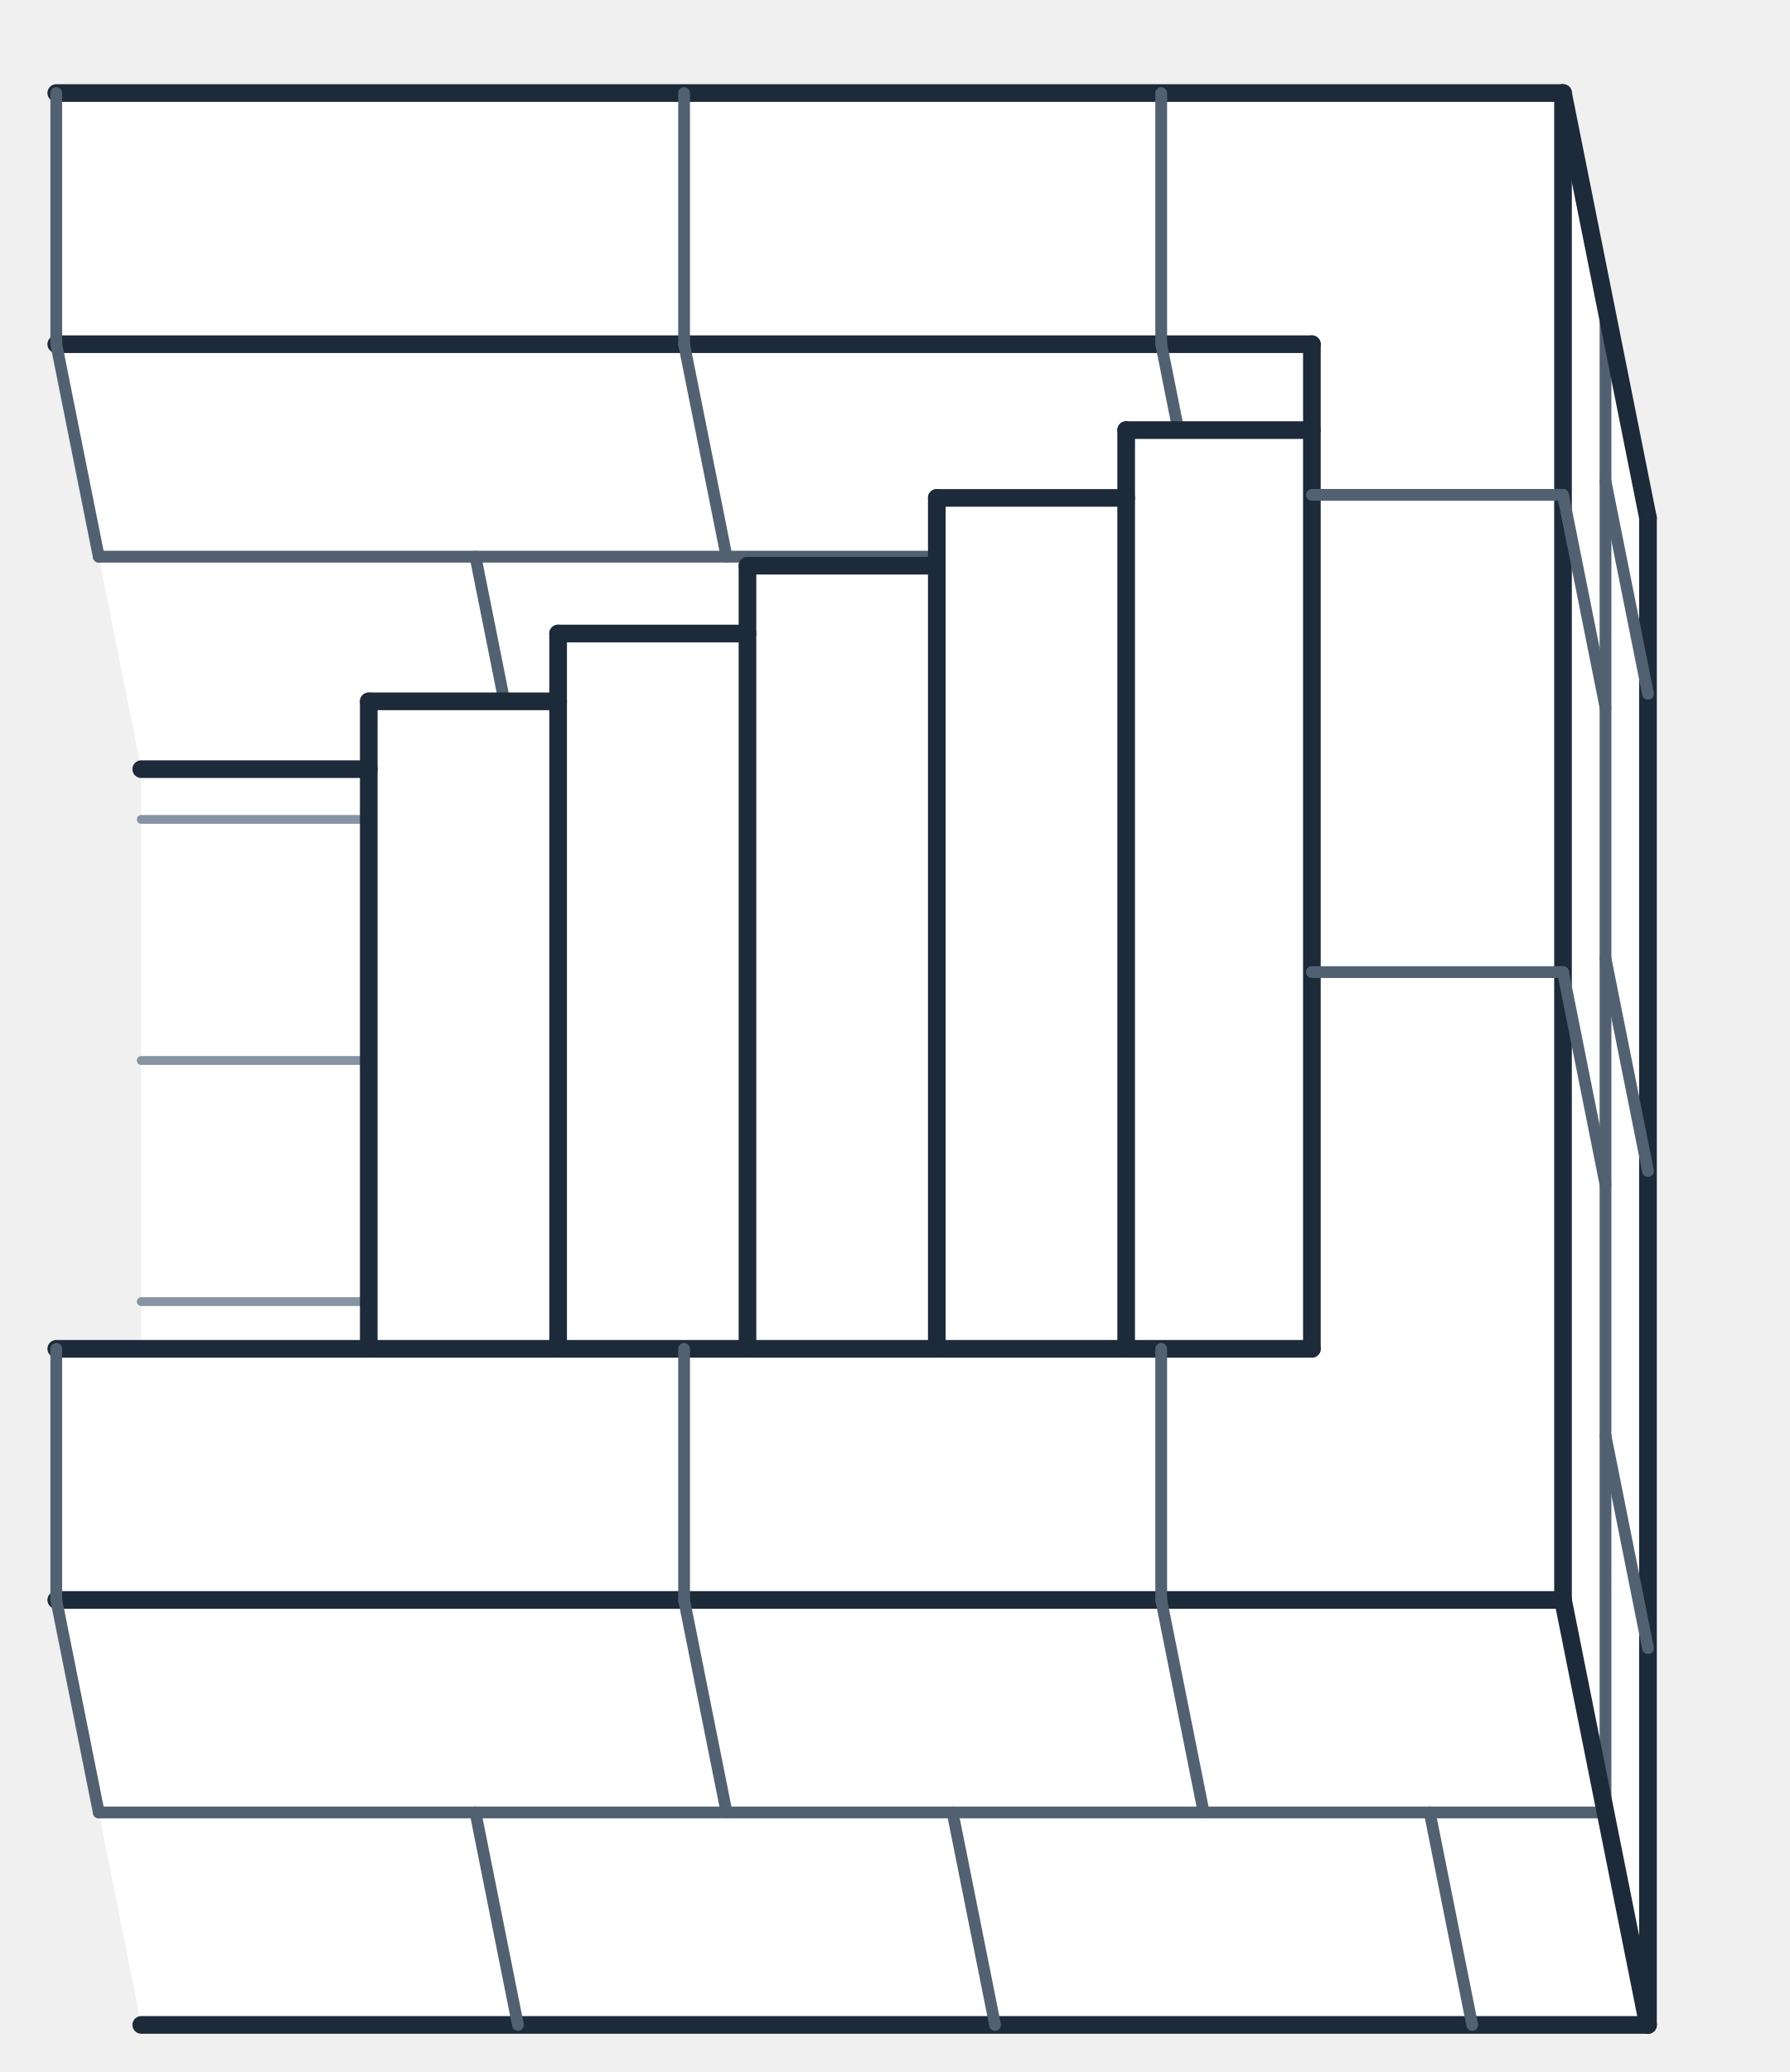
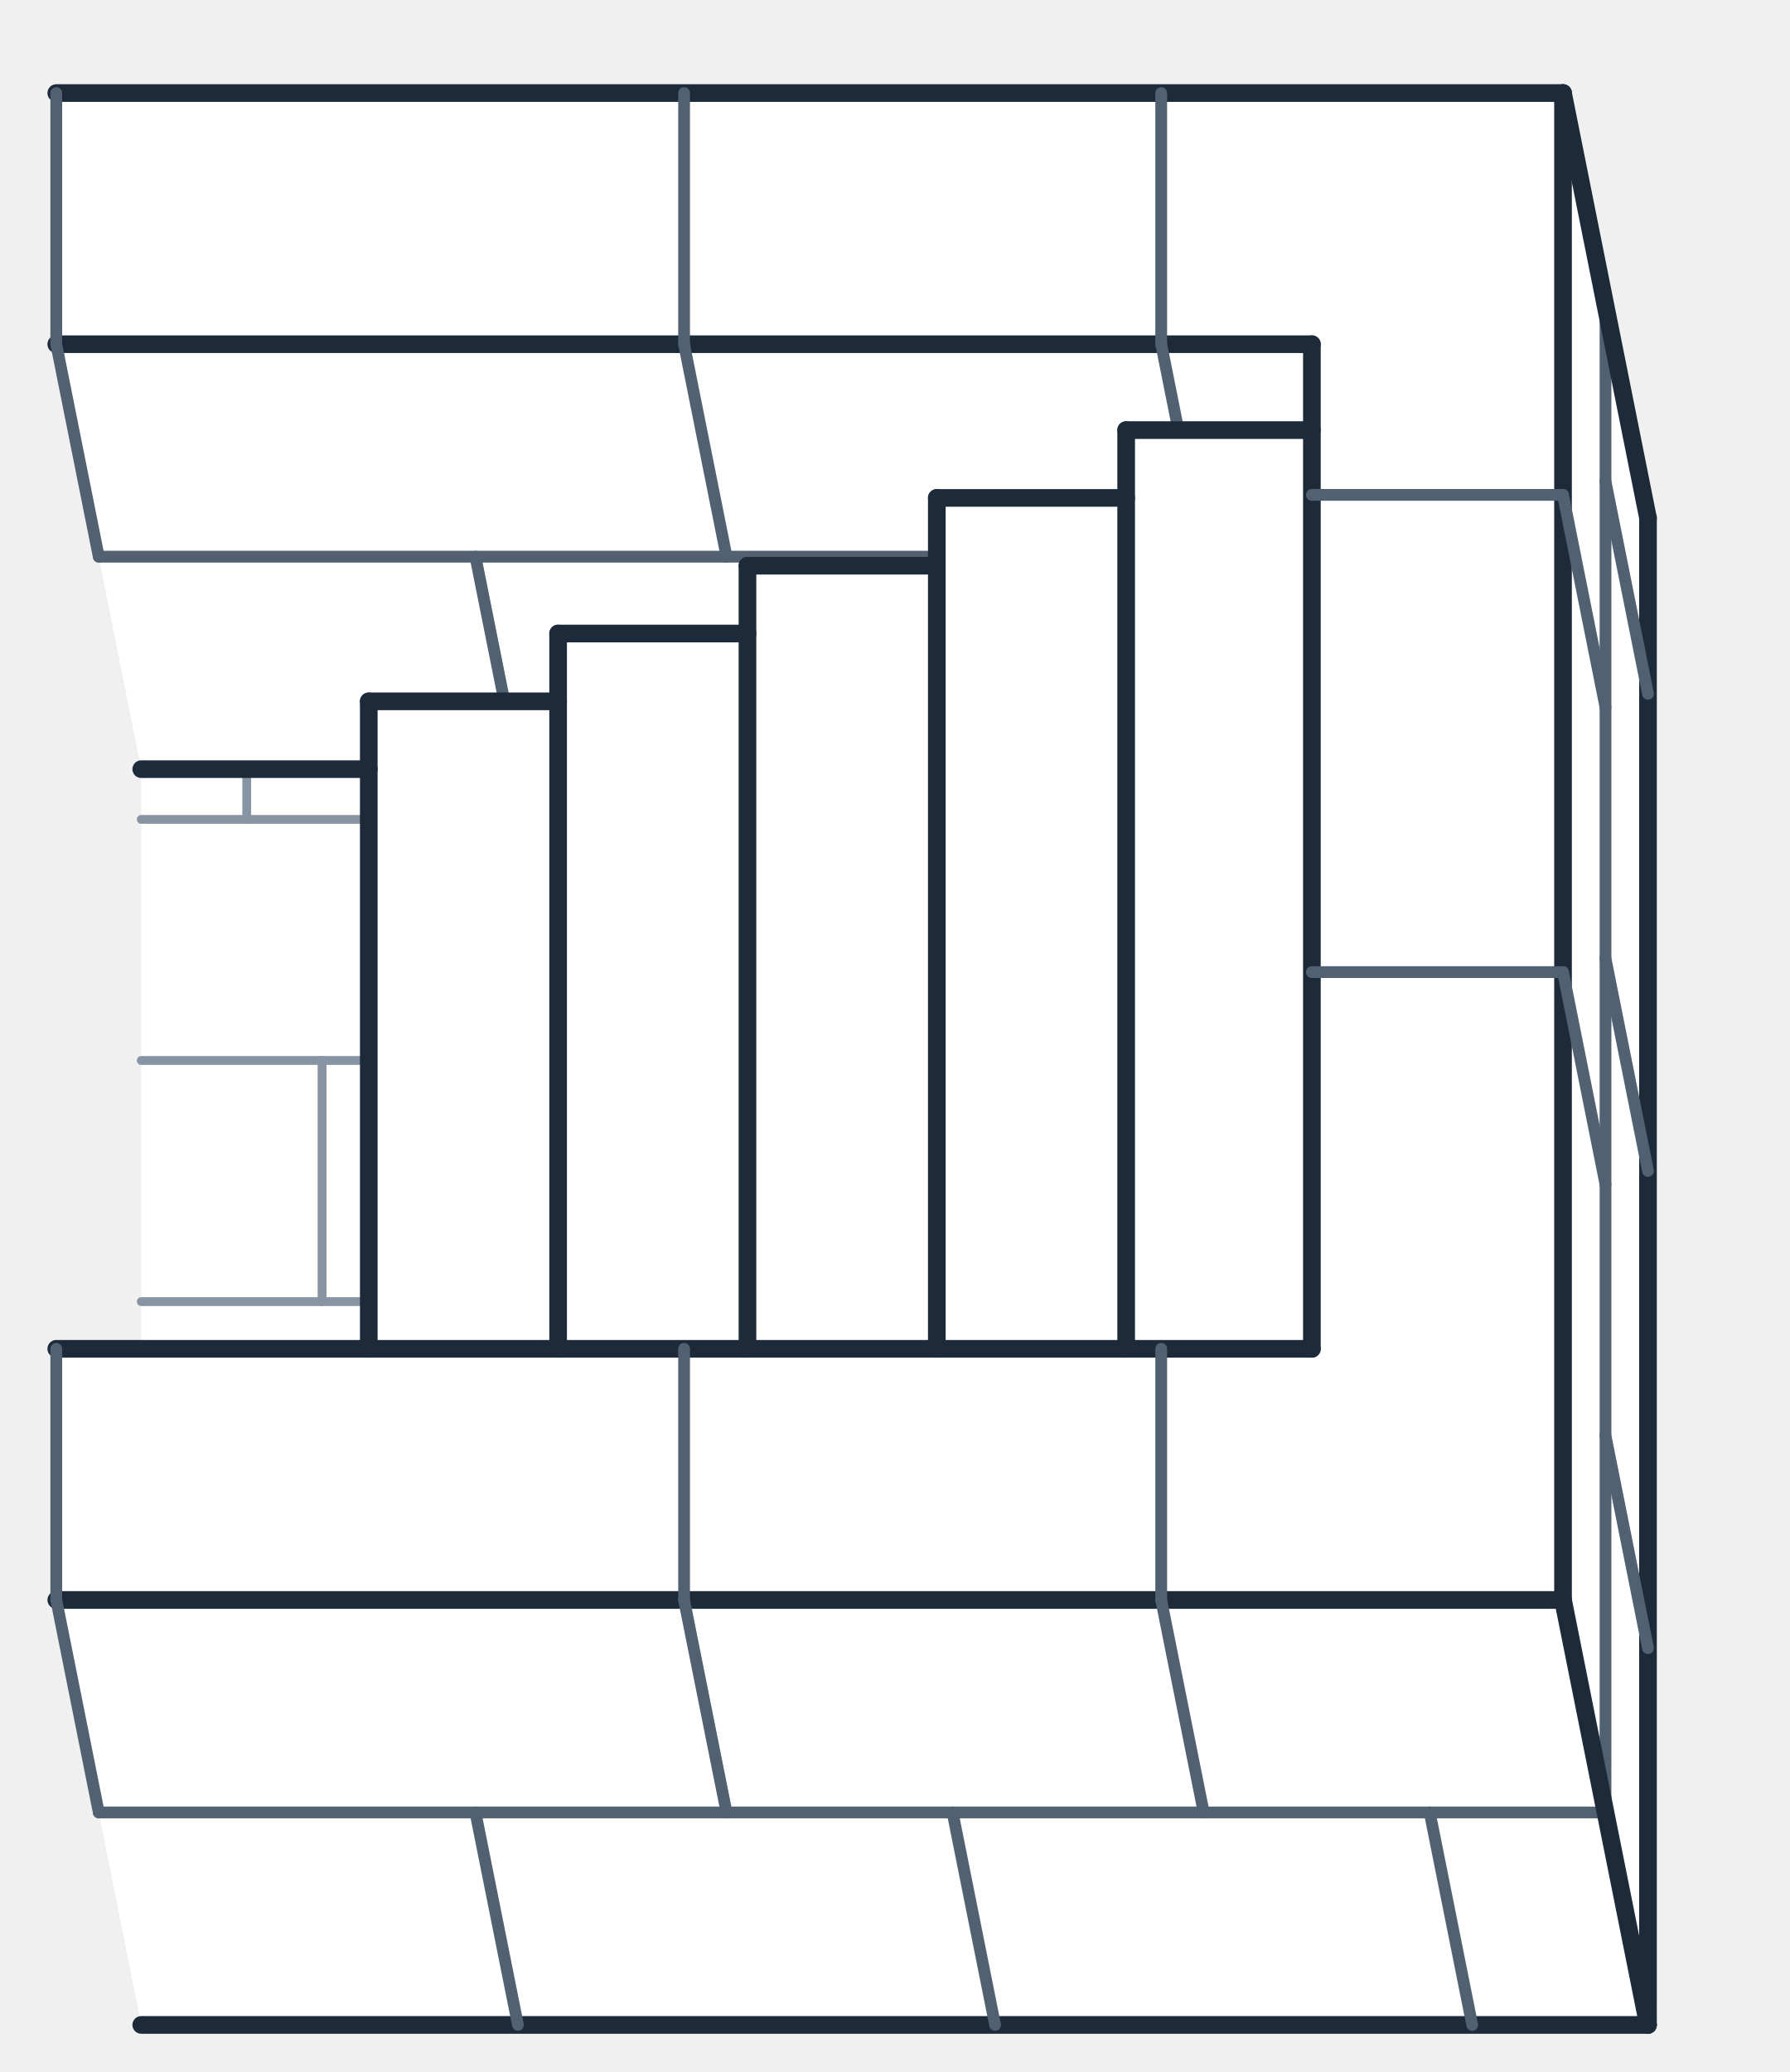
<svg xmlns="http://www.w3.org/2000/svg" width="304" height="352" viewBox="0 0 304 352">
  <polygon points="24,88 280,88 280,344 24,344" fill="#ffffff" />
  <polygon points="222.895,15.808 265.562,15.808 265.562,271.808 222.895,271.808" fill="#ffffff" />
  <polygon points="237.333,344 280,344 265.562,271.808 222.895,271.808" fill="#ffffff" />
  <polygon points="280,88 280,344 265.562,271.808 265.562,15.808" fill="#ffffff" />
  <polygon points="9.562,15.808 222.895,15.808 222.895,58.475 9.562,58.475" fill="#ffffff" />
  <polygon points="24,130.667 237.333,130.667 222.895,58.475 9.562,58.475" fill="#ffffff" />
  <polygon points="237.333,88 237.333,130.667 222.895,58.475 222.895,15.808" fill="#ffffff" />
  <polygon points="9.562,229.141 222.895,229.141 222.895,271.808 9.562,271.808" fill="#ffffff" />
  <polygon points="24,344 237.333,344 222.895,271.808 9.562,271.808" fill="#ffffff" />
  <polygon points="237.333,301.333 237.333,344 222.895,271.808 222.895,229.141" fill="#ffffff" />
  <polygon points="191.339,73.067 225.813,73.067 225.813,243.733 191.339,243.733" fill="#ffffff" />
  <polygon points="202.859,301.333 237.333,301.333 225.813,243.733 191.339,243.733" fill="#ffffff" />
  <polygon points="237.333,130.667 237.333,301.333 225.813,243.733 225.813,73.067" fill="#ffffff" />
  <polygon points="159.168,84.587 193.643,84.587 193.643,255.253 159.168,255.253" fill="#ffffff" />
  <polygon points="168.384,301.333 202.859,301.333 193.643,255.253 159.168,255.253" fill="#ffffff" />
  <polygon points="202.859,130.667 202.859,301.333 193.643,255.253 193.643,84.587" fill="#ffffff" />
  <polygon points="126.997,96.107 161.472,96.107 161.472,266.773 126.997,266.773" fill="#ffffff" />
  <polygon points="133.909,301.333 168.384,301.333 161.472,266.773 126.997,266.773" fill="#ffffff" />
  <polygon points="168.384,130.667 168.384,301.333 161.472,266.773 161.472,96.107" fill="#ffffff" />
  <polygon points="94.827,107.627 129.301,107.627 129.301,278.293 94.827,278.293" fill="#ffffff" />
  <polygon points="99.435,301.333 133.909,301.333 129.301,278.293 94.827,278.293" fill="#ffffff" />
  <polygon points="133.909,130.667 133.909,301.333 129.301,278.293 129.301,107.627" fill="#ffffff" />
  <polygon points="62.656,119.147 97.131,119.147 97.131,289.813 62.656,289.813" fill="#ffffff" />
  <polygon points="64.96,301.333 99.435,301.333 97.131,289.813 62.656,289.813" fill="#ffffff" />
  <polygon points="99.435,130.667 99.435,301.333 97.131,289.813 97.131,119.147" fill="#ffffff" />
  <g fill="none" stroke-linejoin="round" stroke-linecap="round">
+     <line x1="41.92" y1="130.667" x2="41.92" y2="139.2" stroke="#8794a3" stroke-width="1.5" />
    <line x1="24" y1="139.2" x2="62.656" y2="139.2" stroke="#8794a3" stroke-width="1.5" />
    <line x1="24" y1="180.16" x2="62.656" y2="180.16" stroke="#8794a3" stroke-width="1.5" />
+     <line x1="54.72" y1="180.16" x2="54.72" y2="221.12" stroke="#8794a3" stroke-width="1.5" />
    <line x1="24" y1="221.12" x2="62.656" y2="221.12" stroke="#8794a3" stroke-width="1.5" />
    <line x1="280" y1="88" x2="280" y2="344" stroke="#1c2a3a" stroke-width="3" />
    <line x1="272.781" y1="51.904" x2="272.781" y2="307.904" stroke="#526171" stroke-width="2" />
    <line x1="265.562" y1="15.808" x2="265.562" y2="271.808" stroke="#1c2a3a" stroke-width="3" />
    <line x1="280" y1="88" x2="265.562" y2="15.808" stroke="#1c2a3a" stroke-width="3" />
    <line x1="280" y1="117.867" x2="272.781" y2="81.771" stroke="#526171" stroke-width="2" />
    <line x1="280" y1="198.933" x2="272.781" y2="162.837" stroke="#526171" stroke-width="2" />
    <line x1="280" y1="280" x2="272.781" y2="243.904" stroke="#526171" stroke-width="2" />
    <line x1="272.781" y1="120.171" x2="265.562" y2="84.075" stroke="#526171" stroke-width="2" />
    <line x1="272.781" y1="201.237" x2="265.562" y2="165.141" stroke="#526171" stroke-width="2" />
    <line x1="280" y1="344" x2="24" y2="344" stroke="#1c2a3a" stroke-width="3" />
    <line x1="272.781" y1="307.904" x2="16.781" y2="307.904" stroke="#526171" stroke-width="2" />
    <line x1="265.562" y1="271.808" x2="9.562" y2="271.808" stroke="#1c2a3a" stroke-width="3" />
    <line x1="280" y1="344" x2="265.562" y2="271.808" stroke="#1c2a3a" stroke-width="3" />
    <line x1="250.133" y1="344" x2="242.914" y2="307.904" stroke="#526171" stroke-width="2" />
    <line x1="169.067" y1="344" x2="161.847" y2="307.904" stroke="#526171" stroke-width="2" />
    <line x1="88" y1="344" x2="80.781" y2="307.904" stroke="#526171" stroke-width="2" />
    <line x1="204.514" y1="307.904" x2="197.295" y2="271.808" stroke="#526171" stroke-width="2" />
    <line x1="123.447" y1="307.904" x2="116.228" y2="271.808" stroke="#526171" stroke-width="2" />
    <line x1="9.562" y1="229.141" x2="222.895" y2="229.141" stroke="#1c2a3a" stroke-width="3" />
    <line x1="222.895" y1="229.141" x2="222.895" y2="58.475" stroke="#1c2a3a" stroke-width="3" />
    <line x1="62.656" y1="130.667" x2="24" y2="130.667" stroke="#1c2a3a" stroke-width="3" />
    <line x1="159.168" y1="94.571" x2="16.781" y2="94.571" stroke="#526171" stroke-width="2" />
    <line x1="222.895" y1="58.475" x2="9.562" y2="58.475" stroke="#1c2a3a" stroke-width="3" />
    <line x1="85.696" y1="119.147" x2="80.781" y2="94.571" stroke="#526171" stroke-width="2" />
    <line x1="200.213" y1="73.067" x2="197.295" y2="58.475" stroke="#526171" stroke-width="2" />
    <line x1="123.447" y1="94.571" x2="116.228" y2="58.475" stroke="#526171" stroke-width="2" />
    <line x1="9.562" y1="15.808" x2="265.562" y2="15.808" stroke="#1c2a3a" stroke-width="3" />
    <line x1="265.562" y1="84.075" x2="222.895" y2="84.075" stroke="#526171" stroke-width="2" />
    <line x1="197.295" y1="15.808" x2="197.295" y2="58.475" stroke="#526171" stroke-width="2" />
    <line x1="197.295" y1="229.141" x2="197.295" y2="271.808" stroke="#526171" stroke-width="2" />
    <line x1="265.562" y1="165.141" x2="222.895" y2="165.141" stroke="#526171" stroke-width="2" />
    <line x1="116.228" y1="15.808" x2="116.228" y2="58.475" stroke="#526171" stroke-width="2" />
    <line x1="116.228" y1="229.141" x2="116.228" y2="271.808" stroke="#526171" stroke-width="2" />
    <line x1="191.339" y1="73.067" x2="191.339" y2="229.141" stroke="#1c2a3a" stroke-width="3" />
    <line x1="222.895" y1="73.067" x2="191.339" y2="73.067" stroke="#1c2a3a" stroke-width="3" />
    <line x1="159.168" y1="84.587" x2="159.168" y2="229.141" stroke="#1c2a3a" stroke-width="3" />
    <line x1="191.339" y1="84.587" x2="159.168" y2="84.587" stroke="#1c2a3a" stroke-width="3" />
    <line x1="126.997" y1="96.107" x2="126.997" y2="229.141" stroke="#1c2a3a" stroke-width="3" />
    <line x1="159.168" y1="96.107" x2="126.997" y2="96.107" stroke="#1c2a3a" stroke-width="3" />
    <line x1="94.827" y1="107.627" x2="94.827" y2="229.141" stroke="#1c2a3a" stroke-width="3" />
    <line x1="126.997" y1="107.627" x2="94.827" y2="107.627" stroke="#1c2a3a" stroke-width="3" />
    <line x1="62.656" y1="119.147" x2="62.656" y2="229.141" stroke="#1c2a3a" stroke-width="3" />
    <line x1="94.827" y1="119.147" x2="62.656" y2="119.147" stroke="#1c2a3a" stroke-width="3" />
    <line x1="9.562" y1="15.808" x2="9.562" y2="58.475" stroke="#526171" stroke-width="2" />
    <line x1="16.781" y1="94.571" x2="9.562" y2="58.475" stroke="#526171" stroke-width="2" />
    <line x1="9.562" y1="229.141" x2="9.562" y2="271.808" stroke="#526171" stroke-width="2" />
    <line x1="16.781" y1="307.904" x2="9.562" y2="271.808" stroke="#526171" stroke-width="2" />
  </g>
</svg>
